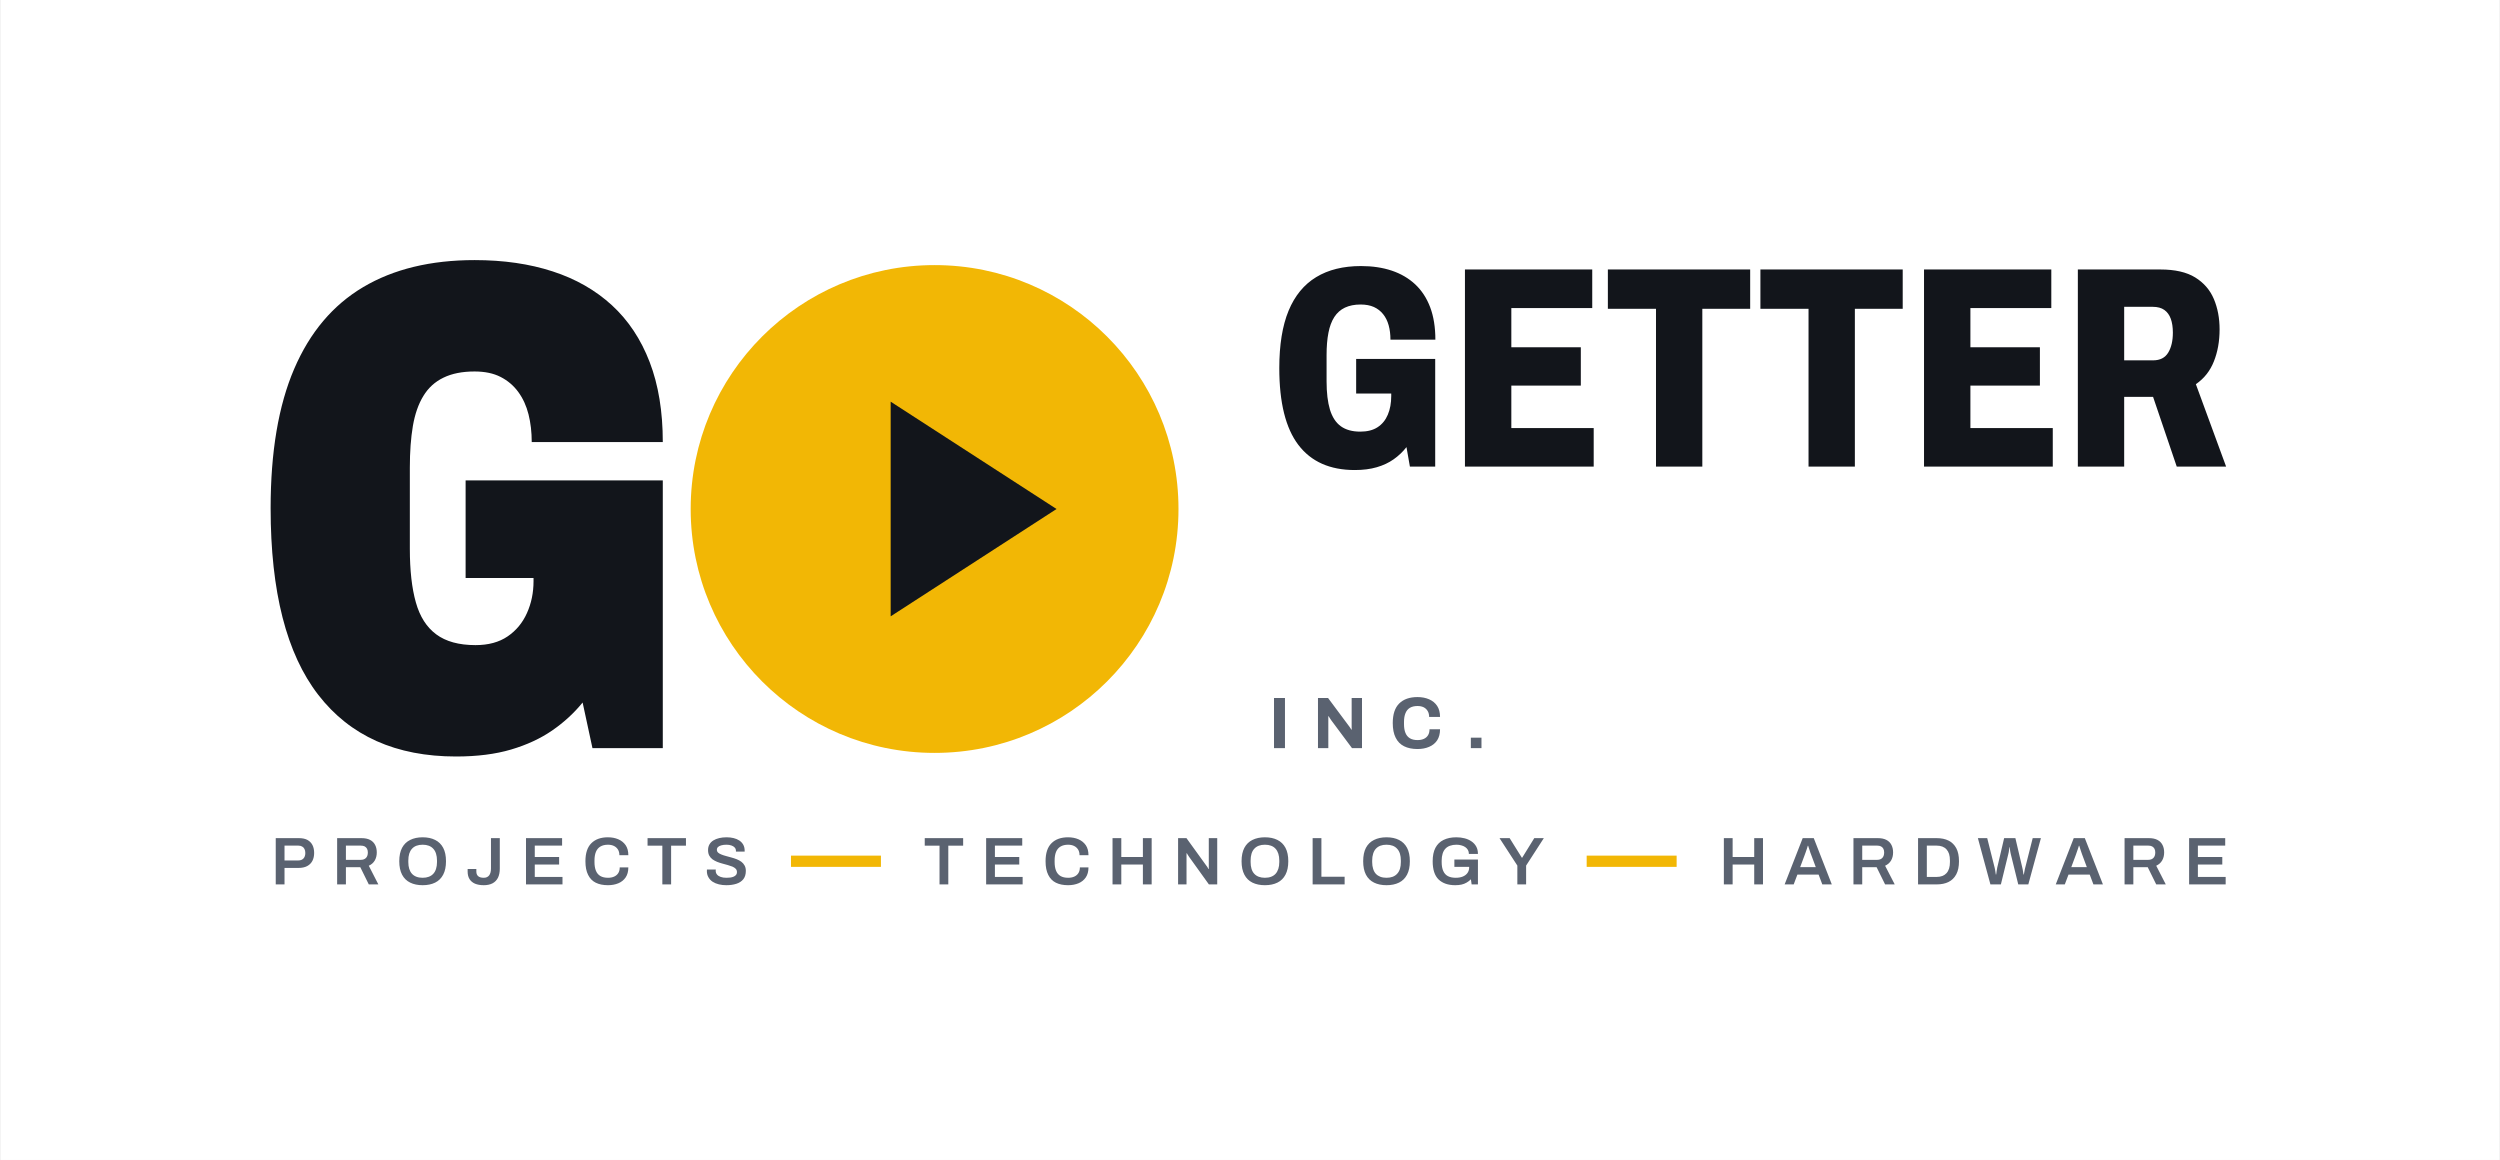
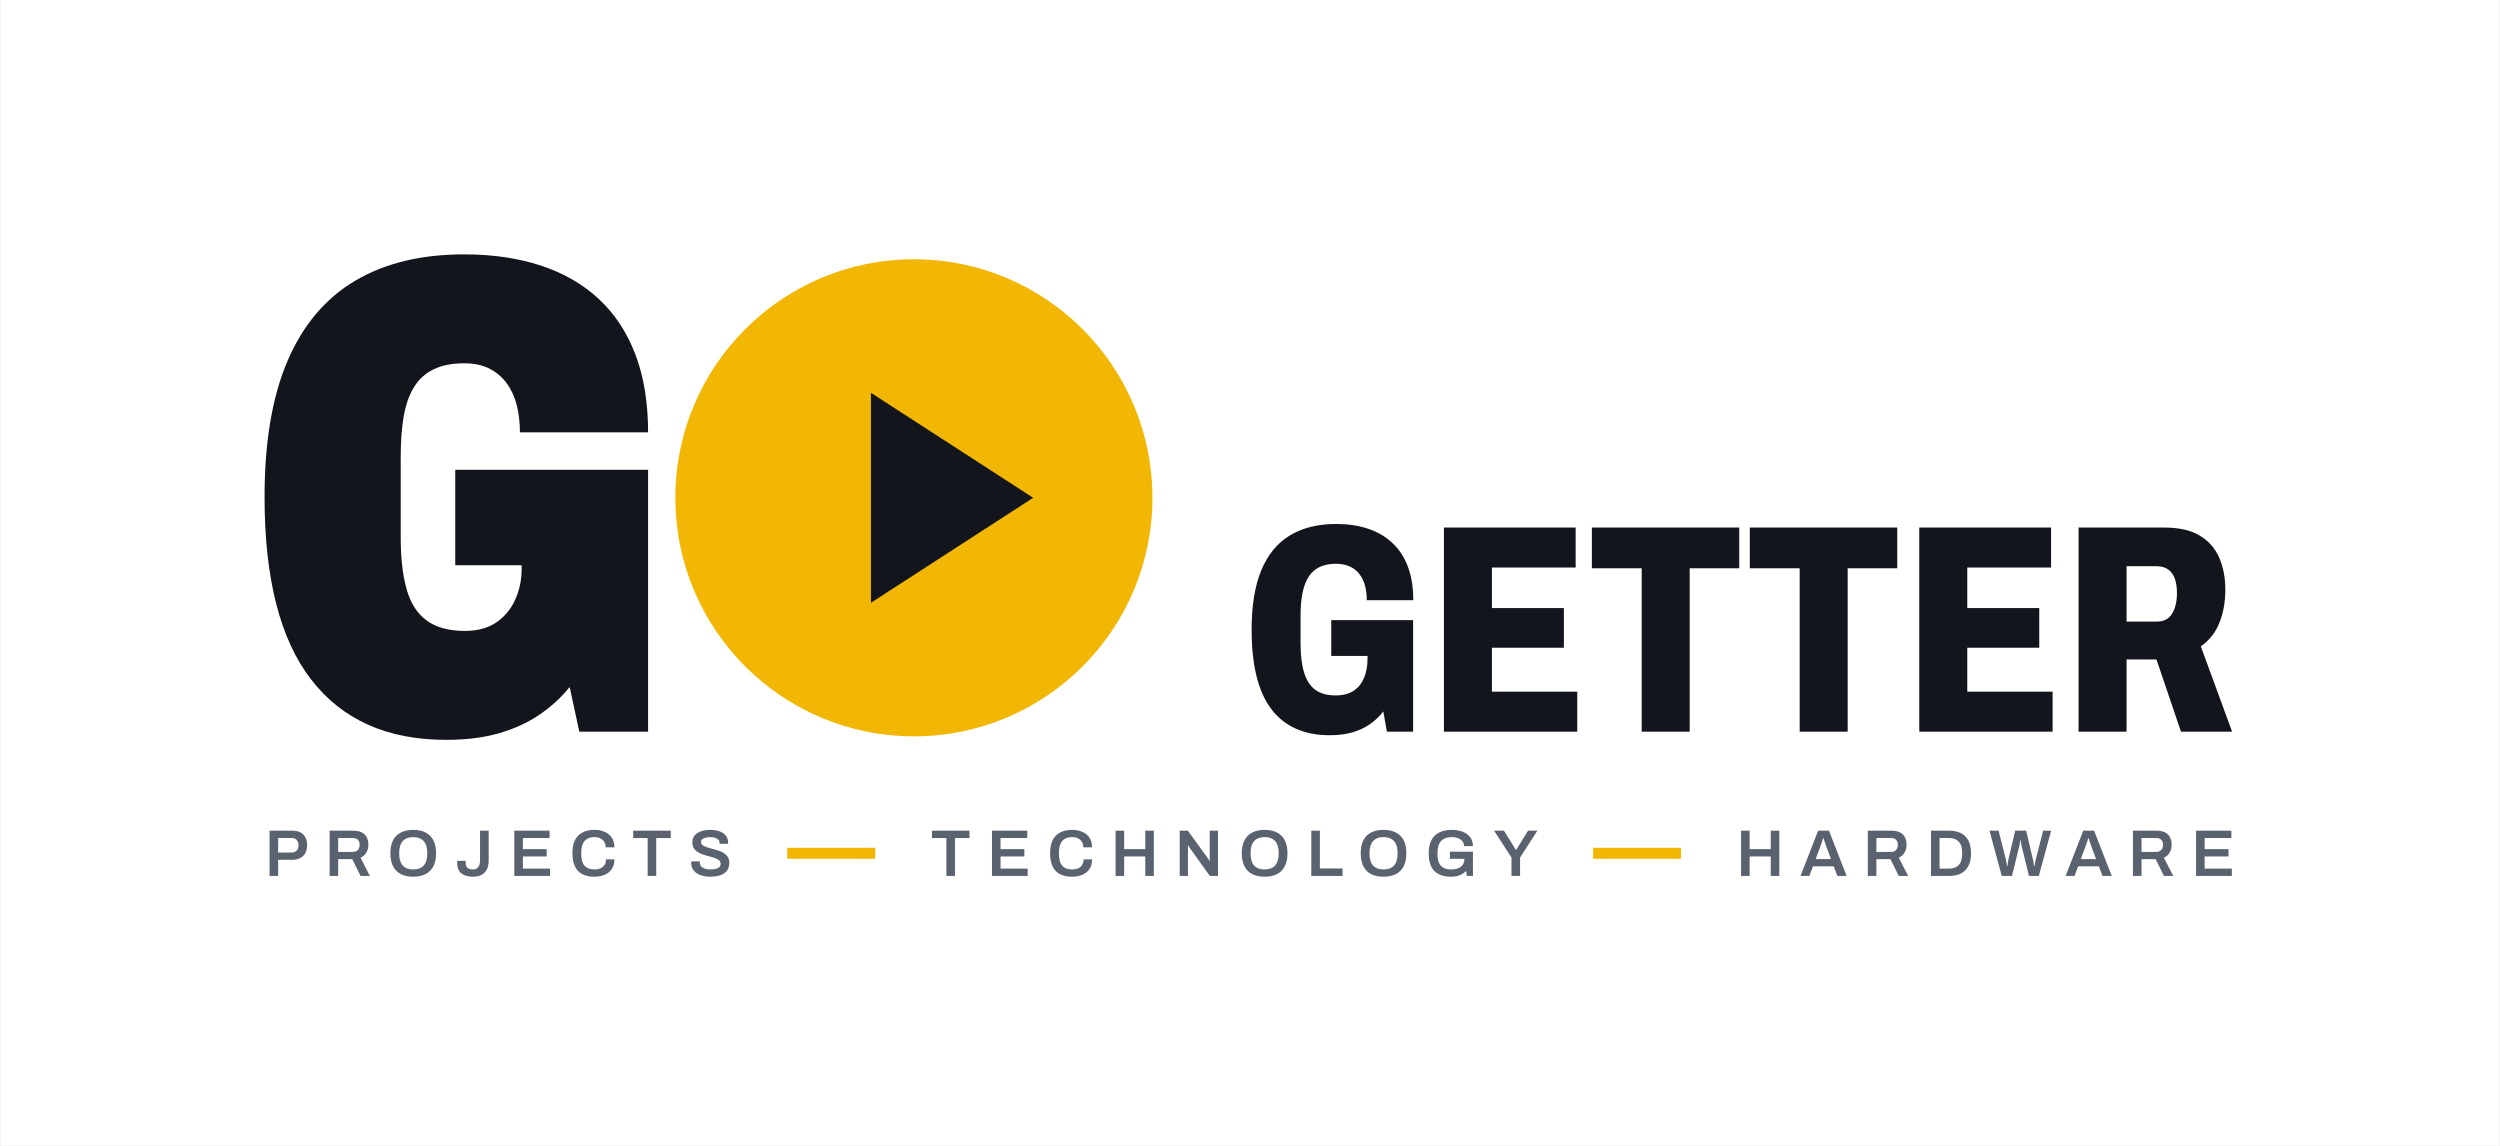
- <svg xmlns="http://www.w3.org/2000/svg" viewBox="0 0 444.38 206.30" width="444" height="206" role="img" aria-label="GO GETTER">
-   <rect width="444.38" height="206.30" fill="#FFFFFF" />
+ <svg xmlns="http://www.w3.org/2000/svg" viewBox="0 0 454.43 208.30" width="454" height="208" role="img" aria-label="GO GETTER">
+   <rect width="454.43" height="208.30" fill="#FFFFFF" />
  <g transform="translate(48 48)">
    <path transform="translate(-4.36 85.06)" d="M37.34 1.49Q21.32 1.49 12.84 -9.47Q4.36 -20.42 4.36 -42.66Q4.36 -57.7 8.55 -67.45Q12.74 -77.21 20.83 -82Q28.92 -86.8 40.66 -86.8Q48.36 -86.8 54.52 -84.79Q60.68 -82.79 65.07 -78.76Q69.45 -74.73 71.78 -68.65Q74.11 -62.58 74.11 -54.44H50.8Q50.8 -57.08 50.23 -59.36Q49.66 -61.63 48.41 -63.34Q47.16 -65.05 45.26 -66.02Q43.37 -66.99 40.63 -66.99Q37.35 -66.99 35.1 -65.89Q32.84 -64.8 31.53 -62.64Q30.21 -60.49 29.66 -57.3Q29.12 -54.11 29.12 -49.89V-35.42Q29.12 -29.71 30.19 -25.92Q31.25 -22.13 33.82 -20.23Q36.39 -18.32 40.8 -18.32Q44.24 -18.32 46.51 -19.87Q48.78 -21.41 49.95 -24.02Q51.12 -26.62 51.12 -29.68V-30.26H39.04V-47.62H74.11V0H61.6L59.85 -8.11Q57.56 -5.29 54.44 -3.14Q51.32 -0.99 47.13 0.25Q42.94 1.49 37.34 1.49Z" fill="#12151B" />
    <circle cx="118.09" cy="42.53" r="43.38" fill="#F2B705" />
    <path d="M110.28 23.44 L139.78 42.53 L110.28 61.62 Z" fill="#12151B" />
-     <path transform="translate(177.48 34.99)" d="M15.34 0.61Q8.72 0.61 5.32 -3.85Q1.92 -8.31 1.92 -17.52Q1.92 -23.72 3.57 -27.72Q5.23 -31.73 8.48 -33.7Q11.72 -35.67 16.45 -35.67Q19.48 -35.67 21.91 -34.86Q24.35 -34.04 26.09 -32.42Q27.83 -30.79 28.76 -28.33Q29.68 -25.87 29.68 -22.58H21.69Q21.69 -23.99 21.37 -25.14Q21.05 -26.29 20.39 -27.11Q19.73 -27.94 18.74 -28.39Q17.75 -28.83 16.38 -28.83Q14.77 -28.83 13.6 -28.28Q12.44 -27.73 11.71 -26.61Q10.98 -25.48 10.66 -23.8Q10.33 -22.12 10.33 -19.83V-15.17Q10.33 -12.12 10.93 -10.13Q11.54 -8.14 12.86 -7.18Q14.19 -6.22 16.32 -6.22Q18.21 -6.22 19.41 -7.01Q20.62 -7.8 21.22 -9.23Q21.83 -10.66 21.83 -12.56V-13H15.59V-19.15H29.65V0H25.15L24.54 -3.47Q23.57 -2.22 22.26 -1.3Q20.96 -0.38 19.26 0.11Q17.56 0.61 15.34 0.61Z M34.94 0V-35.06H57.58V-28.2H43.19V-21.22H55.55V-14.41H43.19V-6.86H57.84V0H34.94Z M68.92 0V-28.07H60.36V-35.06H85.67V-28.07H77.16V0H68.92Z M96.05 0V-28.07H87.49V-35.06H112.8V-28.07H104.29V0H96.05Z M116.59 0V-35.06H139.23V-28.2H124.84V-21.22H137.2V-14.41H124.84V-6.86H139.49V0H116.59Z M143.95 0V-35.06H158.64Q162.53 -35.06 164.83 -33.64Q167.12 -32.22 168.14 -29.81Q169.16 -27.39 169.16 -24.41Q169.16 -21.24 168.14 -18.7Q167.13 -16.16 164.94 -14.66L170.32 0H161.54L157.33 -12.4H152.19V0H143.95ZM152.19 -18.9H157.34Q159.19 -18.9 160.02 -20.27Q160.85 -21.64 160.85 -23.83Q160.85 -25.27 160.48 -26.29Q160.11 -27.31 159.34 -27.86Q158.56 -28.42 157.25 -28.42H152.19V-18.9Z" fill="#12151B" />
-     <path transform="translate(177.48 85.06)" d="M0.98 0V-8.92H2.93V0H0.98Z M8.8 0V-8.92H10.59L14.17 -4.11Q14.25 -4.02 14.36 -3.86Q14.48 -3.69 14.58 -3.54Q14.69 -3.38 14.73 -3.29L14.8 -3.29Q14.79 -3.51 14.79 -3.72Q14.79 -3.93 14.79 -4.11V-8.92H16.63V0H14.85L11.18 -4.93Q11.05 -5.11 10.91 -5.33Q10.77 -5.56 10.7 -5.67L10.63 -5.66Q10.64 -5.48 10.64 -5.29Q10.64 -5.1 10.64 -4.93V0H8.8Z M26.5 0.16Q25.1 0.16 24.12 -0.33Q23.13 -0.82 22.62 -1.85Q22.1 -2.87 22.1 -4.46Q22.1 -6.8 23.25 -7.94Q24.4 -9.08 26.5 -9.08Q27.64 -9.08 28.55 -8.69Q29.46 -8.3 29.99 -7.52Q30.51 -6.74 30.51 -5.55H28.57Q28.57 -6.17 28.31 -6.6Q28.05 -7.04 27.59 -7.27Q27.13 -7.49 26.51 -7.49Q25.69 -7.49 25.15 -7.17Q24.61 -6.84 24.36 -6.21Q24.1 -5.58 24.1 -4.66V-4.26Q24.1 -3.33 24.36 -2.7Q24.62 -2.07 25.15 -1.75Q25.68 -1.43 26.51 -1.43Q27.16 -1.43 27.64 -1.65Q28.12 -1.87 28.38 -2.3Q28.64 -2.73 28.64 -3.35H30.51Q30.51 -2.17 30 -1.39Q29.48 -0.61 28.57 -0.23Q27.67 0.16 26.5 0.16Z M35.99 0V-1.86H37.88V0H35.99Z" fill="#5A6270" />
-     <path transform="translate(0.00 109.30)" d="M0.91 0V-8.23H5.04Q5.95 -8.23 6.55 -7.91Q7.14 -7.58 7.44 -7Q7.74 -6.41 7.74 -5.59Q7.74 -4.79 7.43 -4.19Q7.12 -3.59 6.5 -3.26Q5.88 -2.93 4.96 -2.93H2.47V0H0.91ZM2.47 -4.26H4.91Q5.51 -4.26 5.84 -4.61Q6.17 -4.97 6.17 -5.59Q6.17 -6.01 6.02 -6.3Q5.88 -6.59 5.6 -6.74Q5.33 -6.9 4.91 -6.9H2.47V-4.26Z M11.83 0V-8.23H16.16Q17.08 -8.23 17.68 -7.92Q18.28 -7.61 18.58 -7.03Q18.88 -6.46 18.88 -5.68Q18.88 -4.87 18.52 -4.25Q18.16 -3.64 17.46 -3.32L19.16 0H17.46L15.95 -3.06H13.39V0H11.83ZM13.39 -4.37H16.04Q16.64 -4.37 16.97 -4.72Q17.29 -5.06 17.29 -5.68Q17.29 -6.07 17.15 -6.34Q17 -6.61 16.73 -6.76Q16.45 -6.9 16.04 -6.9H13.39V-4.37Z M27.04 0.14Q25.75 0.14 24.82 -0.32Q23.88 -0.78 23.38 -1.73Q22.88 -2.68 22.88 -4.12Q22.88 -5.57 23.38 -6.51Q23.88 -7.45 24.82 -7.91Q25.75 -8.38 27.04 -8.38Q28.33 -8.38 29.26 -7.91Q30.19 -7.45 30.69 -6.51Q31.19 -5.57 31.19 -4.12Q31.19 -2.68 30.69 -1.73Q30.19 -0.78 29.26 -0.32Q28.33 0.14 27.04 0.14ZM27.04 -1.18Q27.66 -1.18 28.13 -1.36Q28.61 -1.54 28.93 -1.89Q29.26 -2.24 29.42 -2.77Q29.59 -3.29 29.59 -3.97V-4.24Q29.59 -4.93 29.42 -5.46Q29.26 -5.99 28.93 -6.34Q28.61 -6.7 28.13 -6.88Q27.66 -7.06 27.04 -7.06Q26.41 -7.06 25.94 -6.88Q25.46 -6.7 25.14 -6.34Q24.82 -5.99 24.65 -5.46Q24.49 -4.93 24.49 -4.24V-3.97Q24.49 -3.29 24.65 -2.77Q24.82 -2.24 25.14 -1.89Q25.46 -1.54 25.94 -1.36Q26.41 -1.18 27.04 -1.18Z M37.91 0.14Q37 0.14 36.35 -0.13Q35.71 -0.41 35.38 -0.94Q35.04 -1.48 35.04 -2.28V-2.74H36.59V-2.28Q36.59 -1.74 36.92 -1.46Q37.25 -1.18 37.91 -1.18Q38.54 -1.18 38.87 -1.61Q39.19 -2.04 39.19 -2.82V-8.23H40.76V-2.82Q40.76 -1.84 40.43 -1.18Q40.09 -0.52 39.46 -0.19Q38.82 0.14 37.91 0.14Z M45.42 0V-8.23H51.84V-6.9H46.98V-4.87H51.31V-3.54H46.98V-1.33H51.91V0H45.42Z M59.99 0.14Q58.73 0.14 57.83 -0.3Q56.94 -0.74 56.47 -1.69Q55.99 -2.63 55.99 -4.12Q55.99 -6.29 57.05 -7.33Q58.1 -8.38 59.99 -8.38Q61.01 -8.38 61.83 -8.03Q62.65 -7.68 63.14 -6.98Q63.62 -6.28 63.62 -5.2H62.03Q62.03 -5.8 61.77 -6.21Q61.51 -6.62 61.06 -6.84Q60.6 -7.06 60.01 -7.06Q59.2 -7.06 58.66 -6.74Q58.12 -6.42 57.86 -5.8Q57.6 -5.17 57.6 -4.25V-3.98Q57.6 -3.05 57.86 -2.42Q58.12 -1.8 58.65 -1.49Q59.18 -1.18 60.01 -1.18Q60.64 -1.18 61.1 -1.39Q61.57 -1.6 61.83 -2.01Q62.09 -2.42 62.09 -3.02H63.62Q63.62 -1.94 63.14 -1.24Q62.66 -0.54 61.84 -0.2Q61.02 0.14 59.99 0.14Z M69.67 0V-6.89H67.04V-8.23H73.87V-6.89H71.23V0H69.67Z M81.04 0.14Q80.35 0.14 79.73 -0.01Q79.1 -0.16 78.62 -0.47Q78.14 -0.79 77.87 -1.27Q77.59 -1.74 77.59 -2.39Q77.59 -2.46 77.6 -2.53Q77.6 -2.6 77.6 -2.64H79.18Q79.18 -2.62 79.17 -2.55Q79.16 -2.48 79.16 -2.44Q79.16 -2.04 79.39 -1.76Q79.62 -1.48 80.05 -1.33Q80.48 -1.18 81.07 -1.18Q81.47 -1.18 81.77 -1.22Q82.08 -1.27 82.3 -1.36Q82.52 -1.45 82.67 -1.58Q82.81 -1.7 82.88 -1.86Q82.94 -2.02 82.94 -2.2Q82.94 -2.54 82.73 -2.77Q82.51 -3 82.15 -3.16Q81.78 -3.31 81.32 -3.44Q80.86 -3.56 80.37 -3.7Q79.88 -3.83 79.42 -4.01Q78.96 -4.2 78.59 -4.46Q78.23 -4.73 78.01 -5.13Q77.8 -5.53 77.8 -6.1Q77.8 -6.67 78.04 -7.1Q78.29 -7.54 78.74 -7.82Q79.19 -8.1 79.79 -8.24Q80.39 -8.38 81.1 -8.38Q81.76 -8.38 82.34 -8.24Q82.92 -8.1 83.36 -7.81Q83.81 -7.51 84.06 -7.06Q84.31 -6.61 84.31 -5.99V-5.84H82.76V-5.96Q82.76 -6.31 82.55 -6.55Q82.34 -6.79 81.97 -6.92Q81.59 -7.06 81.08 -7.06Q80.54 -7.06 80.16 -6.95Q79.78 -6.85 79.57 -6.65Q79.37 -6.46 79.37 -6.17Q79.37 -5.87 79.58 -5.66Q79.8 -5.46 80.17 -5.32Q80.53 -5.17 80.99 -5.05Q81.46 -4.93 81.94 -4.79Q82.43 -4.66 82.89 -4.48Q83.35 -4.3 83.72 -4.03Q84.08 -3.76 84.3 -3.36Q84.52 -2.96 84.52 -2.41Q84.52 -1.49 84.07 -0.92Q83.62 -0.36 82.83 -0.11Q82.04 0.14 81.04 0.14Z" fill="#5A6270" />
-     <rect x="92.55" y="104.18" width="16" height="2" fill="#F2B705" />
-     <path transform="translate(116.04 109.30)" d="M2.93 0V-6.89H0.3V-8.23H7.13V-6.89H4.49V0H2.93Z M11.22 0V-8.23H17.64V-6.9H12.78V-4.87H17.11V-3.54H12.78V-1.33H17.71V0H11.22Z M25.79 0.14Q24.53 0.14 23.63 -0.3Q22.74 -0.74 22.27 -1.69Q21.79 -2.63 21.79 -4.12Q21.79 -6.29 22.85 -7.33Q23.9 -8.38 25.79 -8.38Q26.81 -8.38 27.63 -8.03Q28.45 -7.68 28.94 -6.98Q29.42 -6.28 29.42 -5.2H27.83Q27.83 -5.8 27.57 -6.21Q27.31 -6.62 26.86 -6.84Q26.4 -7.06 25.81 -7.06Q25 -7.06 24.46 -6.74Q23.92 -6.42 23.66 -5.8Q23.4 -5.17 23.4 -4.25V-3.98Q23.4 -3.05 23.66 -2.42Q23.92 -1.8 24.45 -1.49Q24.98 -1.18 25.81 -1.18Q26.44 -1.18 26.9 -1.39Q27.37 -1.6 27.63 -2.01Q27.89 -2.42 27.89 -3.02H29.42Q29.42 -1.94 28.94 -1.24Q28.46 -0.54 27.64 -0.2Q26.82 0.14 25.79 0.14Z M33.7 0V-8.23H35.26V-4.88H39.1V-8.23H40.66V0H39.1V-3.54H35.26V0H33.7Z M45.36 0V-8.23H46.85L50.36 -3.37Q50.42 -3.3 50.51 -3.17Q50.59 -3.05 50.66 -2.93Q50.74 -2.81 50.76 -2.74H50.82Q50.82 -2.9 50.82 -3.06Q50.82 -3.22 50.82 -3.37V-8.23H52.32V0H50.84L47.32 -4.9Q47.22 -5.04 47.09 -5.25Q46.97 -5.46 46.92 -5.54H46.86Q46.86 -5.39 46.86 -5.23Q46.86 -5.06 46.86 -4.9V0H45.36Z M60.8 0.14Q59.52 0.14 58.58 -0.32Q57.65 -0.78 57.15 -1.73Q56.65 -2.68 56.65 -4.12Q56.65 -5.57 57.15 -6.51Q57.65 -7.45 58.58 -7.91Q59.52 -8.38 60.8 -8.38Q62.1 -8.38 63.03 -7.91Q63.96 -7.45 64.46 -6.51Q64.96 -5.57 64.96 -4.12Q64.96 -2.68 64.46 -1.73Q63.96 -0.78 63.03 -0.32Q62.1 0.14 60.8 0.14ZM60.8 -1.18Q61.43 -1.18 61.9 -1.36Q62.38 -1.54 62.7 -1.89Q63.02 -2.24 63.19 -2.77Q63.36 -3.29 63.36 -3.97V-4.24Q63.36 -4.93 63.19 -5.46Q63.02 -5.99 62.7 -6.34Q62.38 -6.7 61.9 -6.88Q61.43 -7.06 60.8 -7.06Q60.18 -7.06 59.71 -6.88Q59.23 -6.7 58.91 -6.34Q58.58 -5.99 58.42 -5.46Q58.26 -4.93 58.26 -4.24V-3.97Q58.26 -3.29 58.42 -2.77Q58.58 -2.24 58.91 -1.89Q59.23 -1.54 59.71 -1.36Q60.18 -1.18 60.8 -1.18Z M69.29 0V-8.23H70.85V-1.36H74.98V0H69.29Z M82.43 0.14Q81.14 0.14 80.21 -0.32Q79.27 -0.78 78.77 -1.73Q78.28 -2.68 78.28 -4.12Q78.28 -5.57 78.77 -6.51Q79.27 -7.45 80.21 -7.91Q81.14 -8.38 82.43 -8.38Q83.72 -8.38 84.65 -7.91Q85.58 -7.45 86.08 -6.51Q86.58 -5.57 86.58 -4.12Q86.58 -2.68 86.08 -1.73Q85.58 -0.78 84.65 -0.32Q83.72 0.14 82.43 0.14ZM82.43 -1.18Q83.05 -1.18 83.53 -1.36Q84 -1.54 84.32 -1.89Q84.65 -2.24 84.82 -2.77Q84.98 -3.29 84.98 -3.97V-4.24Q84.98 -4.93 84.82 -5.46Q84.65 -5.99 84.32 -6.34Q84 -6.7 83.53 -6.88Q83.05 -7.06 82.43 -7.06Q81.8 -7.06 81.33 -6.88Q80.86 -6.7 80.53 -6.34Q80.21 -5.99 80.05 -5.46Q79.88 -4.93 79.88 -4.24V-3.97Q79.88 -3.29 80.05 -2.77Q80.21 -2.24 80.53 -1.89Q80.86 -1.54 81.33 -1.36Q81.8 -1.18 82.43 -1.18Z M94.66 0.14Q92.75 0.14 91.69 -0.88Q90.64 -1.91 90.64 -4.12Q90.64 -5.57 91.13 -6.51Q91.63 -7.45 92.57 -7.91Q93.52 -8.38 94.84 -8.38Q95.63 -8.38 96.32 -8.2Q97.02 -8.02 97.55 -7.65Q98.09 -7.28 98.39 -6.73Q98.69 -6.18 98.69 -5.42H97.08Q97.08 -5.82 96.91 -6.13Q96.73 -6.43 96.43 -6.64Q96.12 -6.85 95.72 -6.95Q95.33 -7.06 94.88 -7.06Q94.22 -7.06 93.73 -6.88Q93.23 -6.71 92.9 -6.35Q92.57 -6 92.41 -5.47Q92.24 -4.94 92.24 -4.24V-3.98Q92.24 -3.01 92.52 -2.39Q92.8 -1.76 93.35 -1.47Q93.91 -1.18 94.74 -1.18Q95.45 -1.18 95.98 -1.39Q96.52 -1.61 96.82 -2.02Q97.13 -2.44 97.13 -3.04V-3.12H94.5V-4.42H98.69V0H97.57L97.44 -0.91Q97.08 -0.55 96.67 -0.32Q96.26 -0.08 95.77 0.03Q95.28 0.14 94.66 0.14Z M105.7 0V-3.35L102.53 -8.23H104.33L106.5 -4.75H106.56L108.71 -8.23H110.41L107.26 -3.35V0H105.7Z" fill="#5A6270" />
-     <rect x="234.07" y="104.18" width="16" height="2" fill="#F2B705" />
-     <path transform="translate(257.56 109.30)" d="M0.91 0V-8.23H2.47V-4.88H6.31V-8.23H7.87V0H6.31V-3.54H2.47V0H0.91Z M11.72 0 14.93 -8.23H16.9L20.11 0H18.42L17.76 -1.75H13.99L13.33 0H11.72ZM14.48 -3.07H17.26L16.43 -5.3Q16.38 -5.42 16.31 -5.61Q16.25 -5.8 16.18 -6.02Q16.1 -6.24 16.03 -6.47Q15.96 -6.7 15.9 -6.88H15.84Q15.77 -6.64 15.67 -6.32Q15.56 -6.01 15.47 -5.74Q15.37 -5.46 15.31 -5.3L14.48 -3.07Z M23.96 0V-8.23H28.3Q29.21 -8.23 29.81 -7.92Q30.41 -7.61 30.71 -7.03Q31.01 -6.46 31.01 -5.68Q31.01 -4.87 30.65 -4.25Q30.29 -3.64 29.59 -3.32L31.3 0H29.59L28.08 -3.06H25.52V0H23.96ZM25.52 -4.37H28.18Q28.78 -4.37 29.1 -4.72Q29.42 -5.06 29.42 -5.68Q29.42 -6.07 29.28 -6.34Q29.14 -6.61 28.86 -6.76Q28.58 -6.9 28.18 -6.9H25.52V-4.37Z M35.45 0V-8.23H38.75Q40 -8.23 40.88 -7.79Q41.77 -7.34 42.25 -6.44Q42.73 -5.53 42.73 -4.12Q42.73 -2.71 42.25 -1.8Q41.77 -0.89 40.88 -0.44Q40 0 38.75 0H35.45ZM37.01 -1.33H38.75Q39.32 -1.33 39.77 -1.5Q40.21 -1.67 40.51 -2Q40.81 -2.33 40.97 -2.83Q41.12 -3.32 41.12 -3.98V-4.24Q41.12 -4.91 40.97 -5.41Q40.81 -5.9 40.51 -6.23Q40.21 -6.56 39.77 -6.73Q39.32 -6.9 38.75 -6.9H37.01V-1.33Z M48.32 0 46.09 -8.23H47.75L49.08 -2.94Q49.12 -2.82 49.15 -2.61Q49.19 -2.4 49.22 -2.17Q49.26 -1.94 49.28 -1.76H49.34Q49.37 -1.91 49.39 -2.08Q49.4 -2.24 49.43 -2.41Q49.46 -2.58 49.49 -2.72Q49.51 -2.86 49.52 -2.94L50.76 -8.23H52.76L54 -2.94Q54.04 -2.82 54.07 -2.61Q54.11 -2.4 54.14 -2.17Q54.18 -1.94 54.2 -1.76H54.26Q54.29 -1.9 54.32 -2.06Q54.35 -2.22 54.38 -2.38Q54.41 -2.54 54.44 -2.69Q54.48 -2.83 54.5 -2.94L55.84 -8.23H57.3L55.06 0H53.27L51.94 -5.4Q51.9 -5.57 51.86 -5.79Q51.82 -6.01 51.79 -6.23Q51.76 -6.46 51.73 -6.62H51.68Q51.67 -6.44 51.64 -6.21Q51.61 -5.98 51.58 -5.76Q51.54 -5.54 51.5 -5.4L50.18 0H48.32Z M59.94 0 63.14 -8.23H65.11L68.33 0H66.64L65.98 -1.75H62.21L61.55 0H59.94ZM62.7 -3.07H65.47L64.64 -5.3Q64.6 -5.42 64.53 -5.61Q64.46 -5.8 64.39 -6.02Q64.32 -6.24 64.25 -6.47Q64.18 -6.7 64.12 -6.88H64.06Q63.98 -6.64 63.88 -6.32Q63.78 -6.01 63.68 -5.74Q63.59 -5.46 63.53 -5.3L62.7 -3.07Z M72.18 0V-8.23H76.51Q77.42 -8.23 78.02 -7.92Q78.62 -7.61 78.92 -7.03Q79.22 -6.46 79.22 -5.68Q79.22 -4.87 78.86 -4.25Q78.5 -3.64 77.81 -3.32L79.51 0H77.81L76.3 -3.06H73.74V0H72.18ZM73.74 -4.37H76.39Q76.99 -4.37 77.32 -4.72Q77.64 -5.06 77.64 -5.68Q77.64 -6.07 77.5 -6.34Q77.35 -6.61 77.08 -6.76Q76.8 -6.9 76.39 -6.9H73.74V-4.37Z M83.66 0V-8.23H90.08V-6.9H85.22V-4.87H89.56V-3.54H85.22V-1.33H90.16V0H83.66Z" fill="#5A6270" />
+     <path transform="translate(177.48 85.06)" d="M16.25 0.65Q9.23 0.65 5.63 -4.08Q2.03 -8.8 2.03 -18.55Q2.03 -25.11 3.79 -29.35Q5.54 -33.6 8.98 -35.68Q12.41 -37.77 17.42 -37.77Q20.62 -37.77 23.2 -36.91Q25.78 -36.05 27.63 -34.32Q29.47 -32.6 30.45 -30Q31.43 -27.39 31.43 -23.91H22.97Q22.97 -25.4 22.63 -26.62Q22.29 -27.83 21.59 -28.71Q20.9 -29.59 19.84 -30.06Q18.79 -30.53 17.35 -30.53Q15.64 -30.53 14.4 -29.94Q13.17 -29.36 12.4 -28.17Q11.63 -26.98 11.28 -25.2Q10.93 -23.42 10.93 -21V-16.07Q10.93 -12.83 11.58 -10.73Q12.22 -8.62 13.62 -7.6Q15.03 -6.59 17.28 -6.59Q19.28 -6.59 20.56 -7.42Q21.83 -8.26 22.47 -9.77Q23.11 -11.29 23.11 -13.29V-13.77H16.51V-20.28H31.4V0H26.63L25.98 -3.68Q24.96 -2.35 23.57 -1.38Q22.19 -0.41 20.39 0.12Q18.59 0.65 16.25 0.65Z M37 0V-37.12H60.96V-29.85H45.73V-22.47H58.82V-15.26H45.73V-7.27H61.25V0H37Z M72.97 0V-29.72H63.91V-37.12H90.71V-29.72H81.7V0H72.97Z M101.7 0V-29.72H92.63V-37.12H119.44V-29.72H110.43V0H101.7Z M123.45 0V-37.12H147.42V-29.85H132.18V-22.47H145.27V-15.26H132.18V-7.27H147.7V0H123.45Z M152.42 0V-37.12H167.97Q172.09 -37.12 174.52 -35.62Q176.96 -34.12 178.03 -31.56Q179.11 -29.01 179.11 -25.84Q179.11 -22.49 178.03 -19.8Q176.96 -17.11 174.65 -15.52L180.34 0H171.04L166.59 -13.13H161.15V0H152.42ZM161.15 -20.01H166.59Q168.55 -20.01 169.43 -21.46Q170.31 -22.91 170.31 -25.23Q170.31 -26.76 169.92 -27.84Q169.53 -28.91 168.71 -29.5Q167.89 -30.09 166.5 -30.09H161.15V-20.01Z" fill="#12151B" />
+     <path style="fill:#5A6270" transform="translate(0.00 111.30)" d="M0.91 0V-8.23H5.04Q5.95 -8.23 6.55 -7.91Q7.14 -7.58 7.44 -7Q7.74 -6.41 7.74 -5.59Q7.74 -4.79 7.43 -4.19Q7.12 -3.59 6.5 -3.26Q5.88 -2.93 4.96 -2.93H2.47V0H0.91ZM2.47 -4.26H4.91Q5.51 -4.26 5.84 -4.61Q6.17 -4.97 6.17 -5.59Q6.17 -6.01 6.02 -6.3Q5.88 -6.59 5.6 -6.74Q5.33 -6.9 4.91 -6.9H2.47V-4.26Z M11.83 0V-8.23H16.16Q17.08 -8.23 17.68 -7.92Q18.28 -7.61 18.58 -7.03Q18.88 -6.46 18.88 -5.68Q18.88 -4.87 18.52 -4.25Q18.16 -3.64 17.46 -3.32L19.16 0H17.46L15.95 -3.06H13.39V0H11.83ZM13.39 -4.37H16.04Q16.64 -4.37 16.97 -4.72Q17.29 -5.06 17.29 -5.68Q17.29 -6.07 17.15 -6.34Q17 -6.61 16.73 -6.76Q16.45 -6.9 16.04 -6.9H13.39V-4.37Z M27.04 0.14Q25.75 0.14 24.82 -0.32Q23.88 -0.78 23.38 -1.73Q22.88 -2.68 22.88 -4.12Q22.88 -5.57 23.38 -6.51Q23.88 -7.45 24.82 -7.91Q25.75 -8.38 27.04 -8.38Q28.33 -8.38 29.26 -7.91Q30.19 -7.45 30.69 -6.51Q31.19 -5.57 31.19 -4.12Q31.19 -2.68 30.69 -1.73Q30.19 -0.78 29.26 -0.32Q28.33 0.14 27.04 0.14ZM27.04 -1.18Q27.66 -1.18 28.13 -1.36Q28.61 -1.54 28.93 -1.89Q29.26 -2.24 29.42 -2.77Q29.59 -3.29 29.59 -3.97V-4.24Q29.59 -4.93 29.42 -5.46Q29.26 -5.99 28.93 -6.34Q28.61 -6.7 28.13 -6.88Q27.66 -7.06 27.04 -7.06Q26.41 -7.06 25.94 -6.88Q25.46 -6.7 25.14 -6.34Q24.82 -5.99 24.65 -5.46Q24.49 -4.93 24.49 -4.24V-3.97Q24.49 -3.29 24.65 -2.77Q24.82 -2.24 25.14 -1.89Q25.46 -1.54 25.94 -1.36Q26.41 -1.18 27.04 -1.18Z M37.91 0.14Q37 0.14 36.35 -0.13Q35.71 -0.41 35.38 -0.94Q35.04 -1.48 35.04 -2.28V-2.74H36.59V-2.28Q36.59 -1.74 36.92 -1.46Q37.25 -1.18 37.91 -1.18Q38.54 -1.18 38.87 -1.61Q39.19 -2.04 39.19 -2.82V-8.23H40.76V-2.82Q40.76 -1.84 40.43 -1.18Q40.09 -0.52 39.46 -0.19Q38.82 0.14 37.91 0.14Z M45.42 0V-8.23H51.84V-6.9H46.98V-4.87H51.31V-3.54H46.98V-1.33H51.91V0H45.42Z M59.99 0.14Q58.73 0.14 57.83 -0.3Q56.94 -0.74 56.47 -1.69Q55.99 -2.63 55.99 -4.12Q55.99 -6.29 57.05 -7.33Q58.1 -8.38 59.99 -8.38Q61.01 -8.38 61.83 -8.03Q62.65 -7.68 63.14 -6.98Q63.62 -6.28 63.62 -5.2H62.03Q62.03 -5.8 61.77 -6.21Q61.51 -6.62 61.06 -6.84Q60.6 -7.06 60.01 -7.06Q59.2 -7.06 58.66 -6.74Q58.12 -6.42 57.86 -5.8Q57.6 -5.17 57.6 -4.25V-3.98Q57.6 -3.05 57.86 -2.42Q58.12 -1.8 58.65 -1.49Q59.18 -1.18 60.01 -1.18Q60.64 -1.18 61.1 -1.39Q61.57 -1.6 61.83 -2.01Q62.09 -2.42 62.09 -3.02H63.62Q63.62 -1.94 63.14 -1.24Q62.66 -0.54 61.84 -0.2Q61.02 0.14 59.99 0.14Z M69.67 0V-6.89H67.04V-8.23H73.87V-6.89H71.23V0H69.67Z M81.04 0.14Q80.35 0.14 79.73 -0.01Q79.1 -0.16 78.62 -0.47Q78.14 -0.79 77.87 -1.27Q77.59 -1.74 77.59 -2.39Q77.59 -2.46 77.6 -2.53Q77.6 -2.6 77.6 -2.64H79.18Q79.18 -2.62 79.17 -2.55Q79.16 -2.48 79.16 -2.44Q79.16 -2.04 79.39 -1.76Q79.62 -1.48 80.05 -1.33Q80.48 -1.18 81.07 -1.18Q81.47 -1.18 81.77 -1.22Q82.08 -1.27 82.3 -1.36Q82.52 -1.45 82.67 -1.58Q82.81 -1.7 82.88 -1.86Q82.94 -2.02 82.94 -2.2Q82.94 -2.54 82.73 -2.77Q82.51 -3 82.15 -3.16Q81.78 -3.31 81.32 -3.44Q80.86 -3.56 80.37 -3.7Q79.88 -3.83 79.42 -4.01Q78.96 -4.2 78.59 -4.46Q78.23 -4.73 78.01 -5.13Q77.8 -5.53 77.8 -6.1Q77.8 -6.67 78.04 -7.1Q78.29 -7.54 78.74 -7.82Q79.19 -8.1 79.79 -8.24Q80.39 -8.38 81.1 -8.38Q81.76 -8.38 82.34 -8.24Q82.92 -8.1 83.36 -7.81Q83.81 -7.51 84.06 -7.06Q84.31 -6.61 84.31 -5.99V-5.84H82.76V-5.96Q82.76 -6.31 82.55 -6.55Q82.34 -6.79 81.97 -6.92Q81.59 -7.06 81.08 -7.06Q80.54 -7.06 80.16 -6.95Q79.78 -6.85 79.57 -6.65Q79.37 -6.46 79.37 -6.17Q79.37 -5.87 79.58 -5.66Q79.8 -5.46 80.17 -5.32Q80.53 -5.17 80.99 -5.05Q81.46 -4.93 81.94 -4.79Q82.43 -4.66 82.89 -4.48Q83.35 -4.3 83.72 -4.03Q84.08 -3.76 84.3 -3.36Q84.52 -2.96 84.52 -2.41Q84.52 -1.49 84.07 -0.92Q83.62 -0.36 82.83 -0.11Q82.04 0.14 81.04 0.14Z" fill="#12151B" />
+     <rect x="95.06" y="106.18" width="16" height="2" fill="#F2B705" />
+     <path style="fill:#5A6270" transform="translate(121.07 111.30)" d="M2.93 0V-6.89H0.3V-8.23H7.13V-6.89H4.49V0H2.93Z M11.22 0V-8.23H17.64V-6.9H12.78V-4.87H17.11V-3.54H12.78V-1.33H17.71V0H11.22Z M25.79 0.14Q24.53 0.14 23.63 -0.3Q22.74 -0.74 22.27 -1.69Q21.79 -2.63 21.79 -4.12Q21.79 -6.29 22.85 -7.33Q23.9 -8.38 25.79 -8.38Q26.81 -8.38 27.63 -8.03Q28.45 -7.68 28.94 -6.98Q29.42 -6.28 29.42 -5.2H27.83Q27.83 -5.8 27.57 -6.21Q27.31 -6.62 26.86 -6.84Q26.4 -7.06 25.81 -7.06Q25 -7.06 24.46 -6.74Q23.92 -6.42 23.66 -5.8Q23.4 -5.17 23.4 -4.25V-3.98Q23.4 -3.05 23.66 -2.42Q23.92 -1.8 24.45 -1.49Q24.98 -1.18 25.81 -1.18Q26.44 -1.18 26.9 -1.39Q27.37 -1.6 27.63 -2.01Q27.89 -2.42 27.89 -3.02H29.42Q29.42 -1.94 28.94 -1.24Q28.46 -0.54 27.64 -0.2Q26.82 0.14 25.79 0.14Z M33.7 0V-8.23H35.26V-4.88H39.1V-8.23H40.66V0H39.1V-3.54H35.26V0H33.7Z M45.36 0V-8.23H46.85L50.36 -3.37Q50.42 -3.3 50.51 -3.17Q50.59 -3.05 50.66 -2.93Q50.74 -2.81 50.76 -2.74H50.82Q50.82 -2.9 50.82 -3.06Q50.82 -3.22 50.82 -3.37V-8.23H52.32V0H50.84L47.32 -4.9Q47.22 -5.04 47.09 -5.25Q46.97 -5.46 46.92 -5.54H46.86Q46.86 -5.39 46.86 -5.23Q46.86 -5.06 46.86 -4.9V0H45.36Z M60.8 0.14Q59.52 0.14 58.58 -0.32Q57.65 -0.78 57.15 -1.73Q56.65 -2.68 56.65 -4.12Q56.65 -5.57 57.15 -6.51Q57.65 -7.45 58.58 -7.91Q59.52 -8.38 60.8 -8.38Q62.1 -8.38 63.03 -7.91Q63.96 -7.45 64.46 -6.51Q64.96 -5.57 64.96 -4.12Q64.96 -2.68 64.46 -1.73Q63.96 -0.78 63.03 -0.32Q62.1 0.14 60.8 0.14ZM60.8 -1.18Q61.43 -1.18 61.9 -1.36Q62.38 -1.54 62.7 -1.89Q63.02 -2.24 63.19 -2.77Q63.36 -3.29 63.36 -3.97V-4.24Q63.36 -4.93 63.19 -5.46Q63.02 -5.99 62.7 -6.34Q62.38 -6.7 61.9 -6.88Q61.43 -7.06 60.8 -7.06Q60.18 -7.06 59.71 -6.88Q59.23 -6.7 58.91 -6.34Q58.58 -5.99 58.42 -5.46Q58.26 -4.93 58.26 -4.24V-3.97Q58.26 -3.29 58.42 -2.77Q58.58 -2.24 58.91 -1.89Q59.23 -1.54 59.71 -1.36Q60.18 -1.18 60.8 -1.18Z M69.29 0V-8.23H70.85V-1.36H74.98V0H69.29Z M82.43 0.14Q81.14 0.14 80.21 -0.32Q79.27 -0.78 78.77 -1.73Q78.28 -2.68 78.28 -4.12Q78.28 -5.57 78.77 -6.51Q79.27 -7.45 80.21 -7.91Q81.14 -8.38 82.43 -8.38Q83.72 -8.38 84.65 -7.91Q85.58 -7.45 86.08 -6.51Q86.58 -5.57 86.58 -4.12Q86.58 -2.68 86.08 -1.73Q85.58 -0.78 84.65 -0.32Q83.72 0.14 82.43 0.14ZM82.43 -1.18Q83.05 -1.18 83.53 -1.36Q84 -1.54 84.32 -1.89Q84.65 -2.24 84.82 -2.77Q84.98 -3.29 84.98 -3.97V-4.24Q84.98 -4.93 84.82 -5.46Q84.65 -5.99 84.32 -6.34Q84 -6.7 83.53 -6.88Q83.05 -7.06 82.43 -7.06Q81.8 -7.06 81.33 -6.88Q80.86 -6.7 80.53 -6.34Q80.21 -5.99 80.05 -5.46Q79.88 -4.93 79.88 -4.24V-3.97Q79.88 -3.29 80.05 -2.77Q80.21 -2.24 80.53 -1.89Q80.86 -1.54 81.33 -1.36Q81.8 -1.18 82.43 -1.18Z M94.66 0.14Q92.75 0.14 91.69 -0.88Q90.64 -1.91 90.64 -4.12Q90.64 -5.57 91.13 -6.51Q91.63 -7.45 92.57 -7.91Q93.52 -8.38 94.84 -8.38Q95.63 -8.38 96.32 -8.2Q97.02 -8.02 97.55 -7.65Q98.09 -7.28 98.39 -6.73Q98.69 -6.18 98.69 -5.42H97.08Q97.08 -5.82 96.91 -6.13Q96.73 -6.43 96.43 -6.64Q96.12 -6.85 95.72 -6.95Q95.33 -7.06 94.88 -7.06Q94.22 -7.06 93.73 -6.88Q93.23 -6.71 92.9 -6.35Q92.57 -6 92.41 -5.47Q92.24 -4.94 92.24 -4.24V-3.98Q92.24 -3.01 92.52 -2.39Q92.8 -1.76 93.35 -1.47Q93.91 -1.18 94.74 -1.18Q95.45 -1.18 95.98 -1.39Q96.52 -1.61 96.82 -2.02Q97.13 -2.44 97.13 -3.04V-3.12H94.5V-4.42H98.69V0H97.57L97.44 -0.91Q97.08 -0.55 96.67 -0.32Q96.26 -0.08 95.77 0.03Q95.28 0.14 94.66 0.14Z M105.7 0V-3.35L102.53 -8.23H104.33L106.5 -4.75H106.56L108.71 -8.23H110.41L107.26 -3.35V0H105.7Z" fill="#12151B" />
+     <rect x="241.61" y="106.18" width="16" height="2" fill="#F2B705" />
+     <path style="fill:#5A6270" transform="translate(267.61 111.30)" d="M0.91 0V-8.23H2.47V-4.88H6.31V-8.23H7.87V0H6.31V-3.54H2.47V0H0.91Z M11.72 0 14.93 -8.23H16.9L20.11 0H18.42L17.76 -1.75H13.99L13.33 0H11.72ZM14.48 -3.07H17.26L16.43 -5.3Q16.38 -5.42 16.31 -5.61Q16.25 -5.8 16.18 -6.02Q16.1 -6.24 16.03 -6.47Q15.96 -6.7 15.9 -6.88H15.84Q15.77 -6.64 15.67 -6.32Q15.56 -6.01 15.47 -5.74Q15.37 -5.46 15.31 -5.3L14.48 -3.07Z M23.96 0V-8.23H28.3Q29.21 -8.23 29.81 -7.92Q30.41 -7.61 30.71 -7.03Q31.01 -6.46 31.01 -5.68Q31.01 -4.87 30.65 -4.25Q30.29 -3.64 29.59 -3.32L31.3 0H29.59L28.08 -3.06H25.52V0H23.96ZM25.52 -4.37H28.18Q28.78 -4.37 29.1 -4.72Q29.42 -5.06 29.42 -5.68Q29.42 -6.07 29.28 -6.34Q29.14 -6.61 28.86 -6.76Q28.58 -6.9 28.18 -6.9H25.52V-4.37Z M35.45 0V-8.23H38.75Q40 -8.23 40.88 -7.79Q41.77 -7.34 42.25 -6.44Q42.73 -5.53 42.73 -4.12Q42.73 -2.71 42.25 -1.8Q41.77 -0.89 40.88 -0.44Q40 0 38.75 0H35.45ZM37.01 -1.33H38.75Q39.32 -1.33 39.77 -1.5Q40.21 -1.67 40.51 -2Q40.81 -2.33 40.97 -2.83Q41.12 -3.32 41.12 -3.98V-4.24Q41.12 -4.91 40.97 -5.41Q40.81 -5.9 40.51 -6.23Q40.21 -6.56 39.77 -6.73Q39.32 -6.9 38.75 -6.9H37.01V-1.33Z M48.32 0 46.09 -8.23H47.75L49.08 -2.94Q49.12 -2.82 49.15 -2.61Q49.19 -2.4 49.22 -2.17Q49.26 -1.94 49.28 -1.76H49.34Q49.37 -1.91 49.39 -2.08Q49.4 -2.24 49.43 -2.41Q49.46 -2.58 49.49 -2.72Q49.51 -2.86 49.52 -2.94L50.76 -8.23H52.76L54 -2.94Q54.04 -2.82 54.07 -2.61Q54.11 -2.4 54.14 -2.17Q54.18 -1.94 54.2 -1.76H54.26Q54.29 -1.9 54.32 -2.06Q54.35 -2.22 54.38 -2.38Q54.41 -2.54 54.44 -2.69Q54.48 -2.83 54.5 -2.94L55.84 -8.23H57.3L55.06 0H53.27L51.94 -5.4Q51.9 -5.57 51.86 -5.79Q51.82 -6.01 51.79 -6.23Q51.76 -6.46 51.73 -6.62H51.68Q51.67 -6.44 51.64 -6.21Q51.61 -5.98 51.58 -5.76Q51.54 -5.54 51.5 -5.4L50.18 0H48.32Z M59.94 0 63.14 -8.23H65.11L68.33 0H66.64L65.98 -1.75H62.21L61.55 0H59.94ZM62.7 -3.07H65.47L64.64 -5.3Q64.6 -5.42 64.53 -5.61Q64.46 -5.8 64.39 -6.02Q64.32 -6.24 64.25 -6.47Q64.18 -6.7 64.12 -6.88H64.06Q63.98 -6.64 63.88 -6.32Q63.78 -6.01 63.68 -5.74Q63.59 -5.46 63.53 -5.3L62.7 -3.07Z M72.18 0V-8.23H76.51Q77.42 -8.23 78.02 -7.92Q78.62 -7.61 78.92 -7.03Q79.22 -6.46 79.22 -5.68Q79.22 -4.87 78.86 -4.25Q78.5 -3.64 77.81 -3.32L79.51 0H77.81L76.3 -3.06H73.74V0H72.18ZM73.74 -4.37H76.39Q76.99 -4.37 77.32 -4.72Q77.64 -5.06 77.64 -5.68Q77.64 -6.07 77.5 -6.34Q77.35 -6.61 77.08 -6.76Q76.8 -6.9 76.39 -6.9H73.74V-4.37Z M83.66 0V-8.23H90.08V-6.9H85.22V-4.87H89.56V-3.54H85.22V-1.33H90.16V0H83.66Z" fill="#12151B" />
  </g>
</svg>
